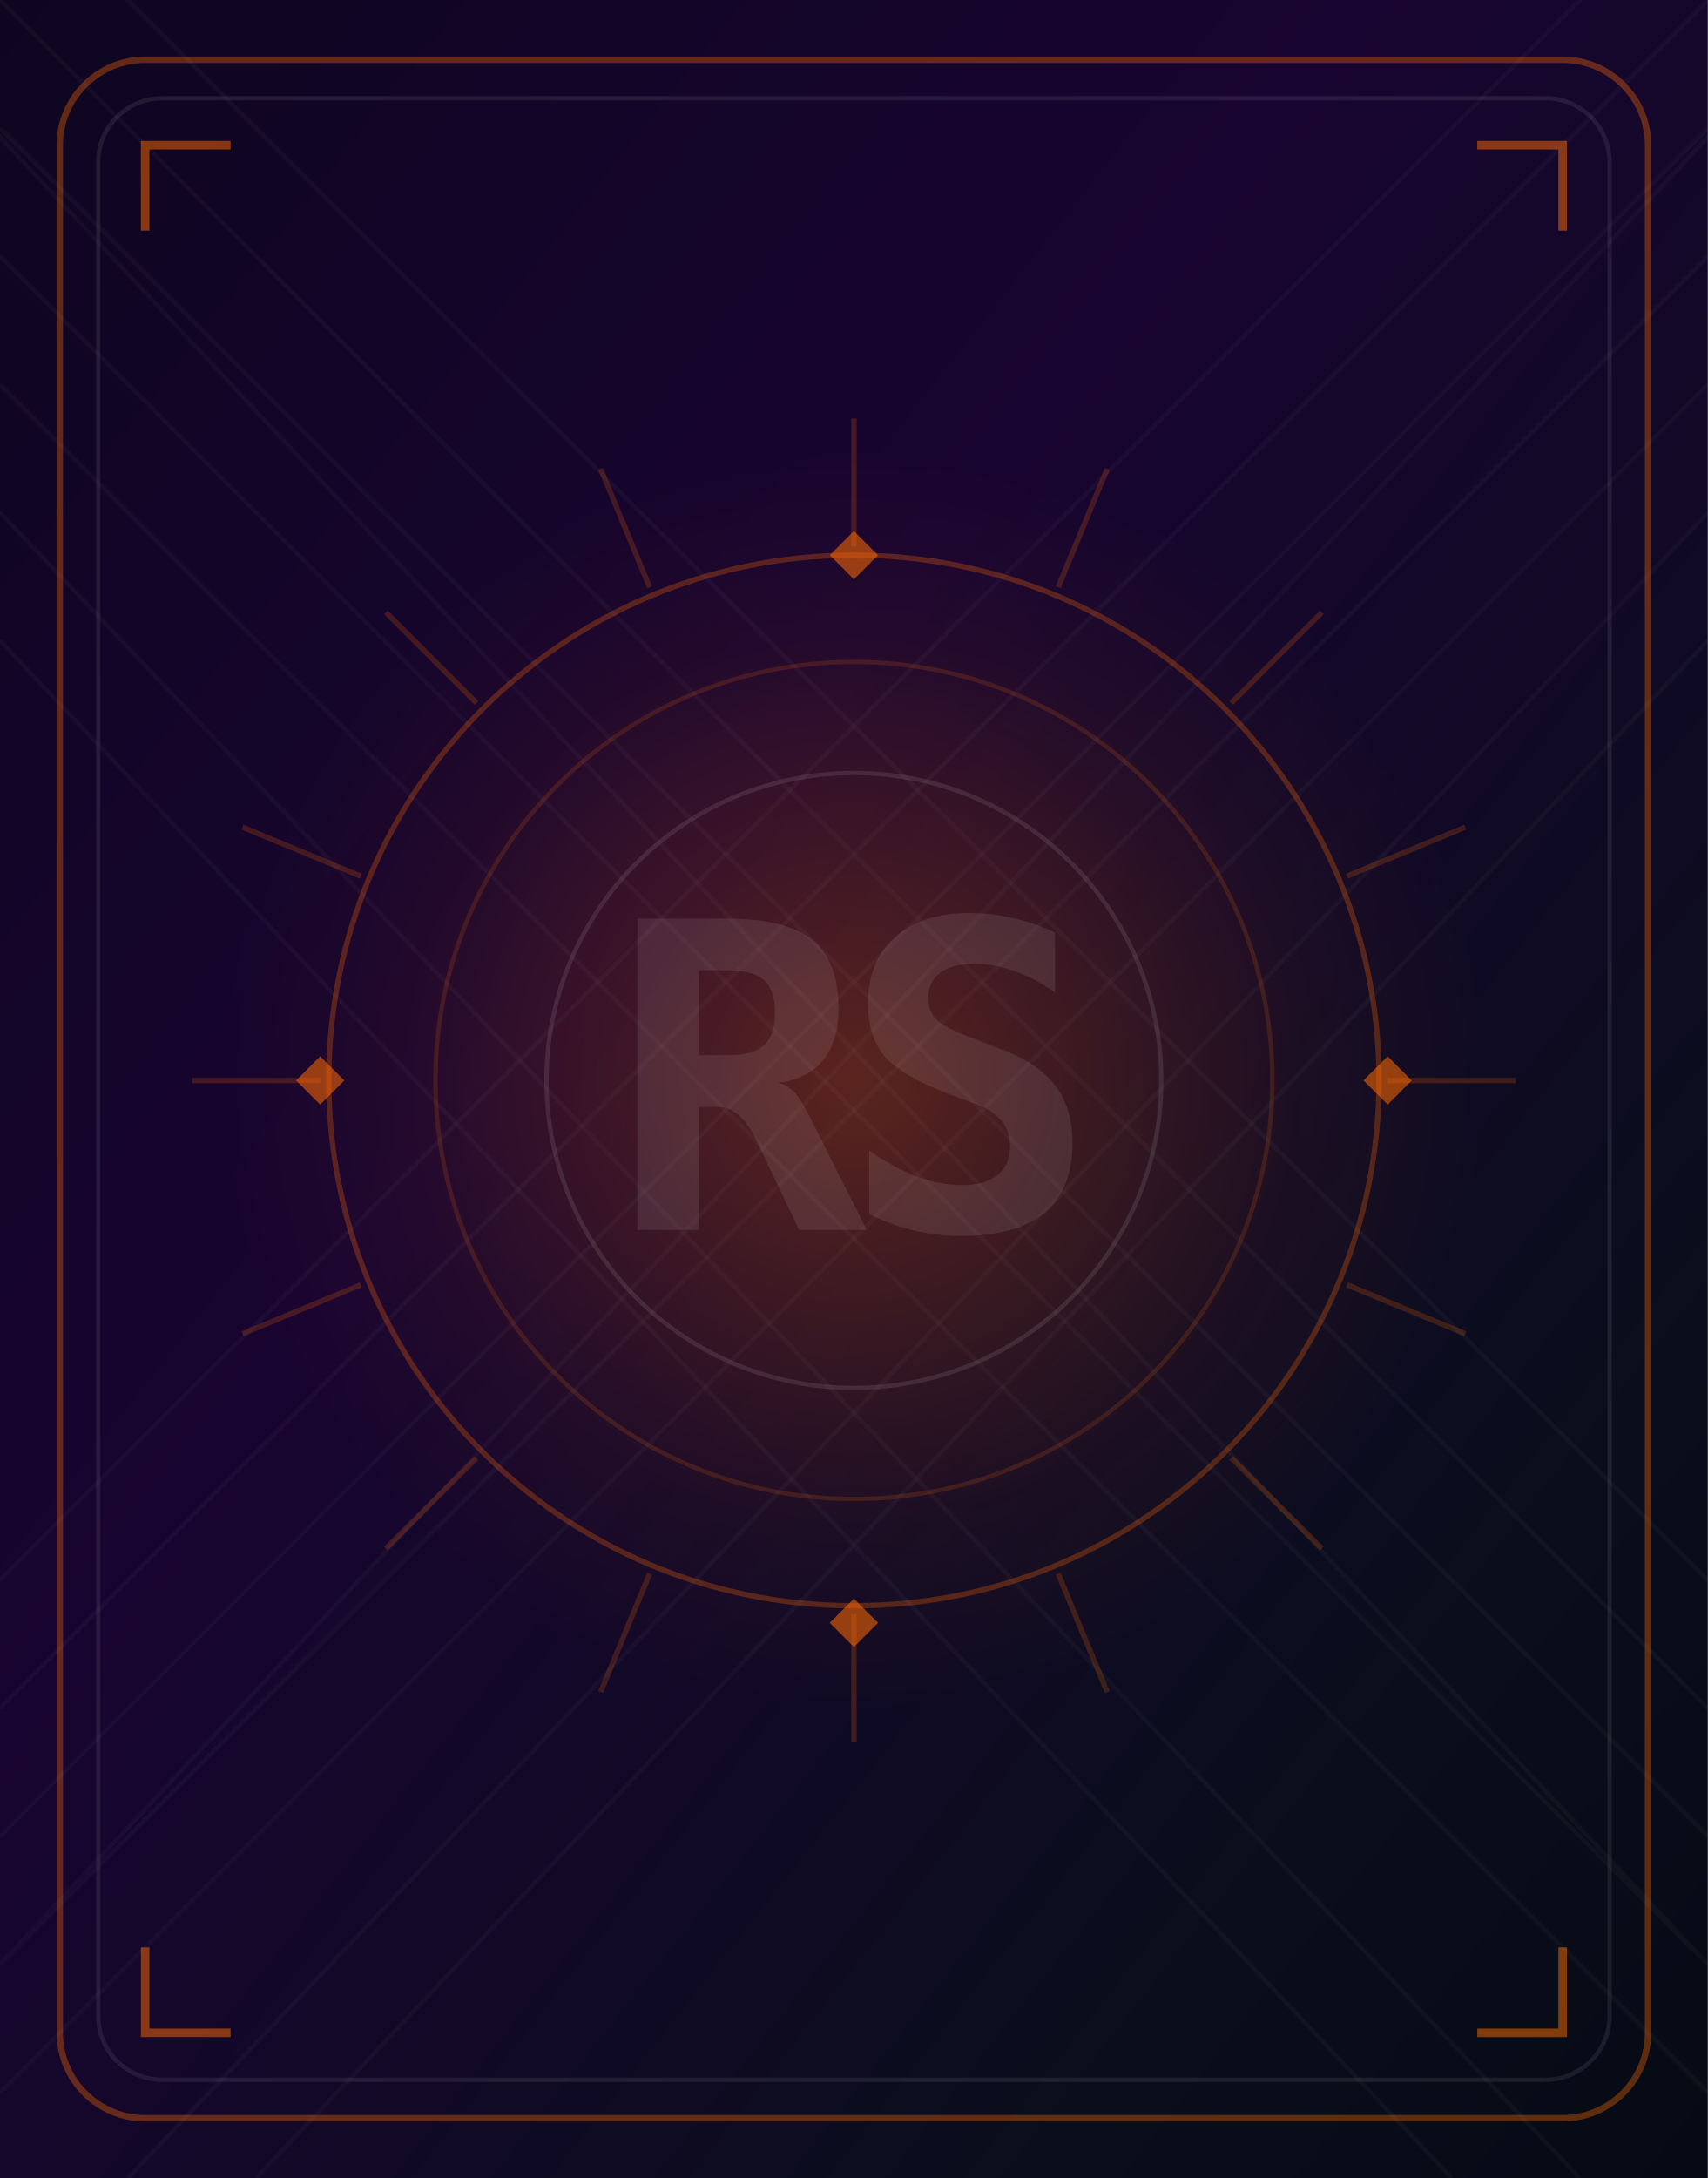
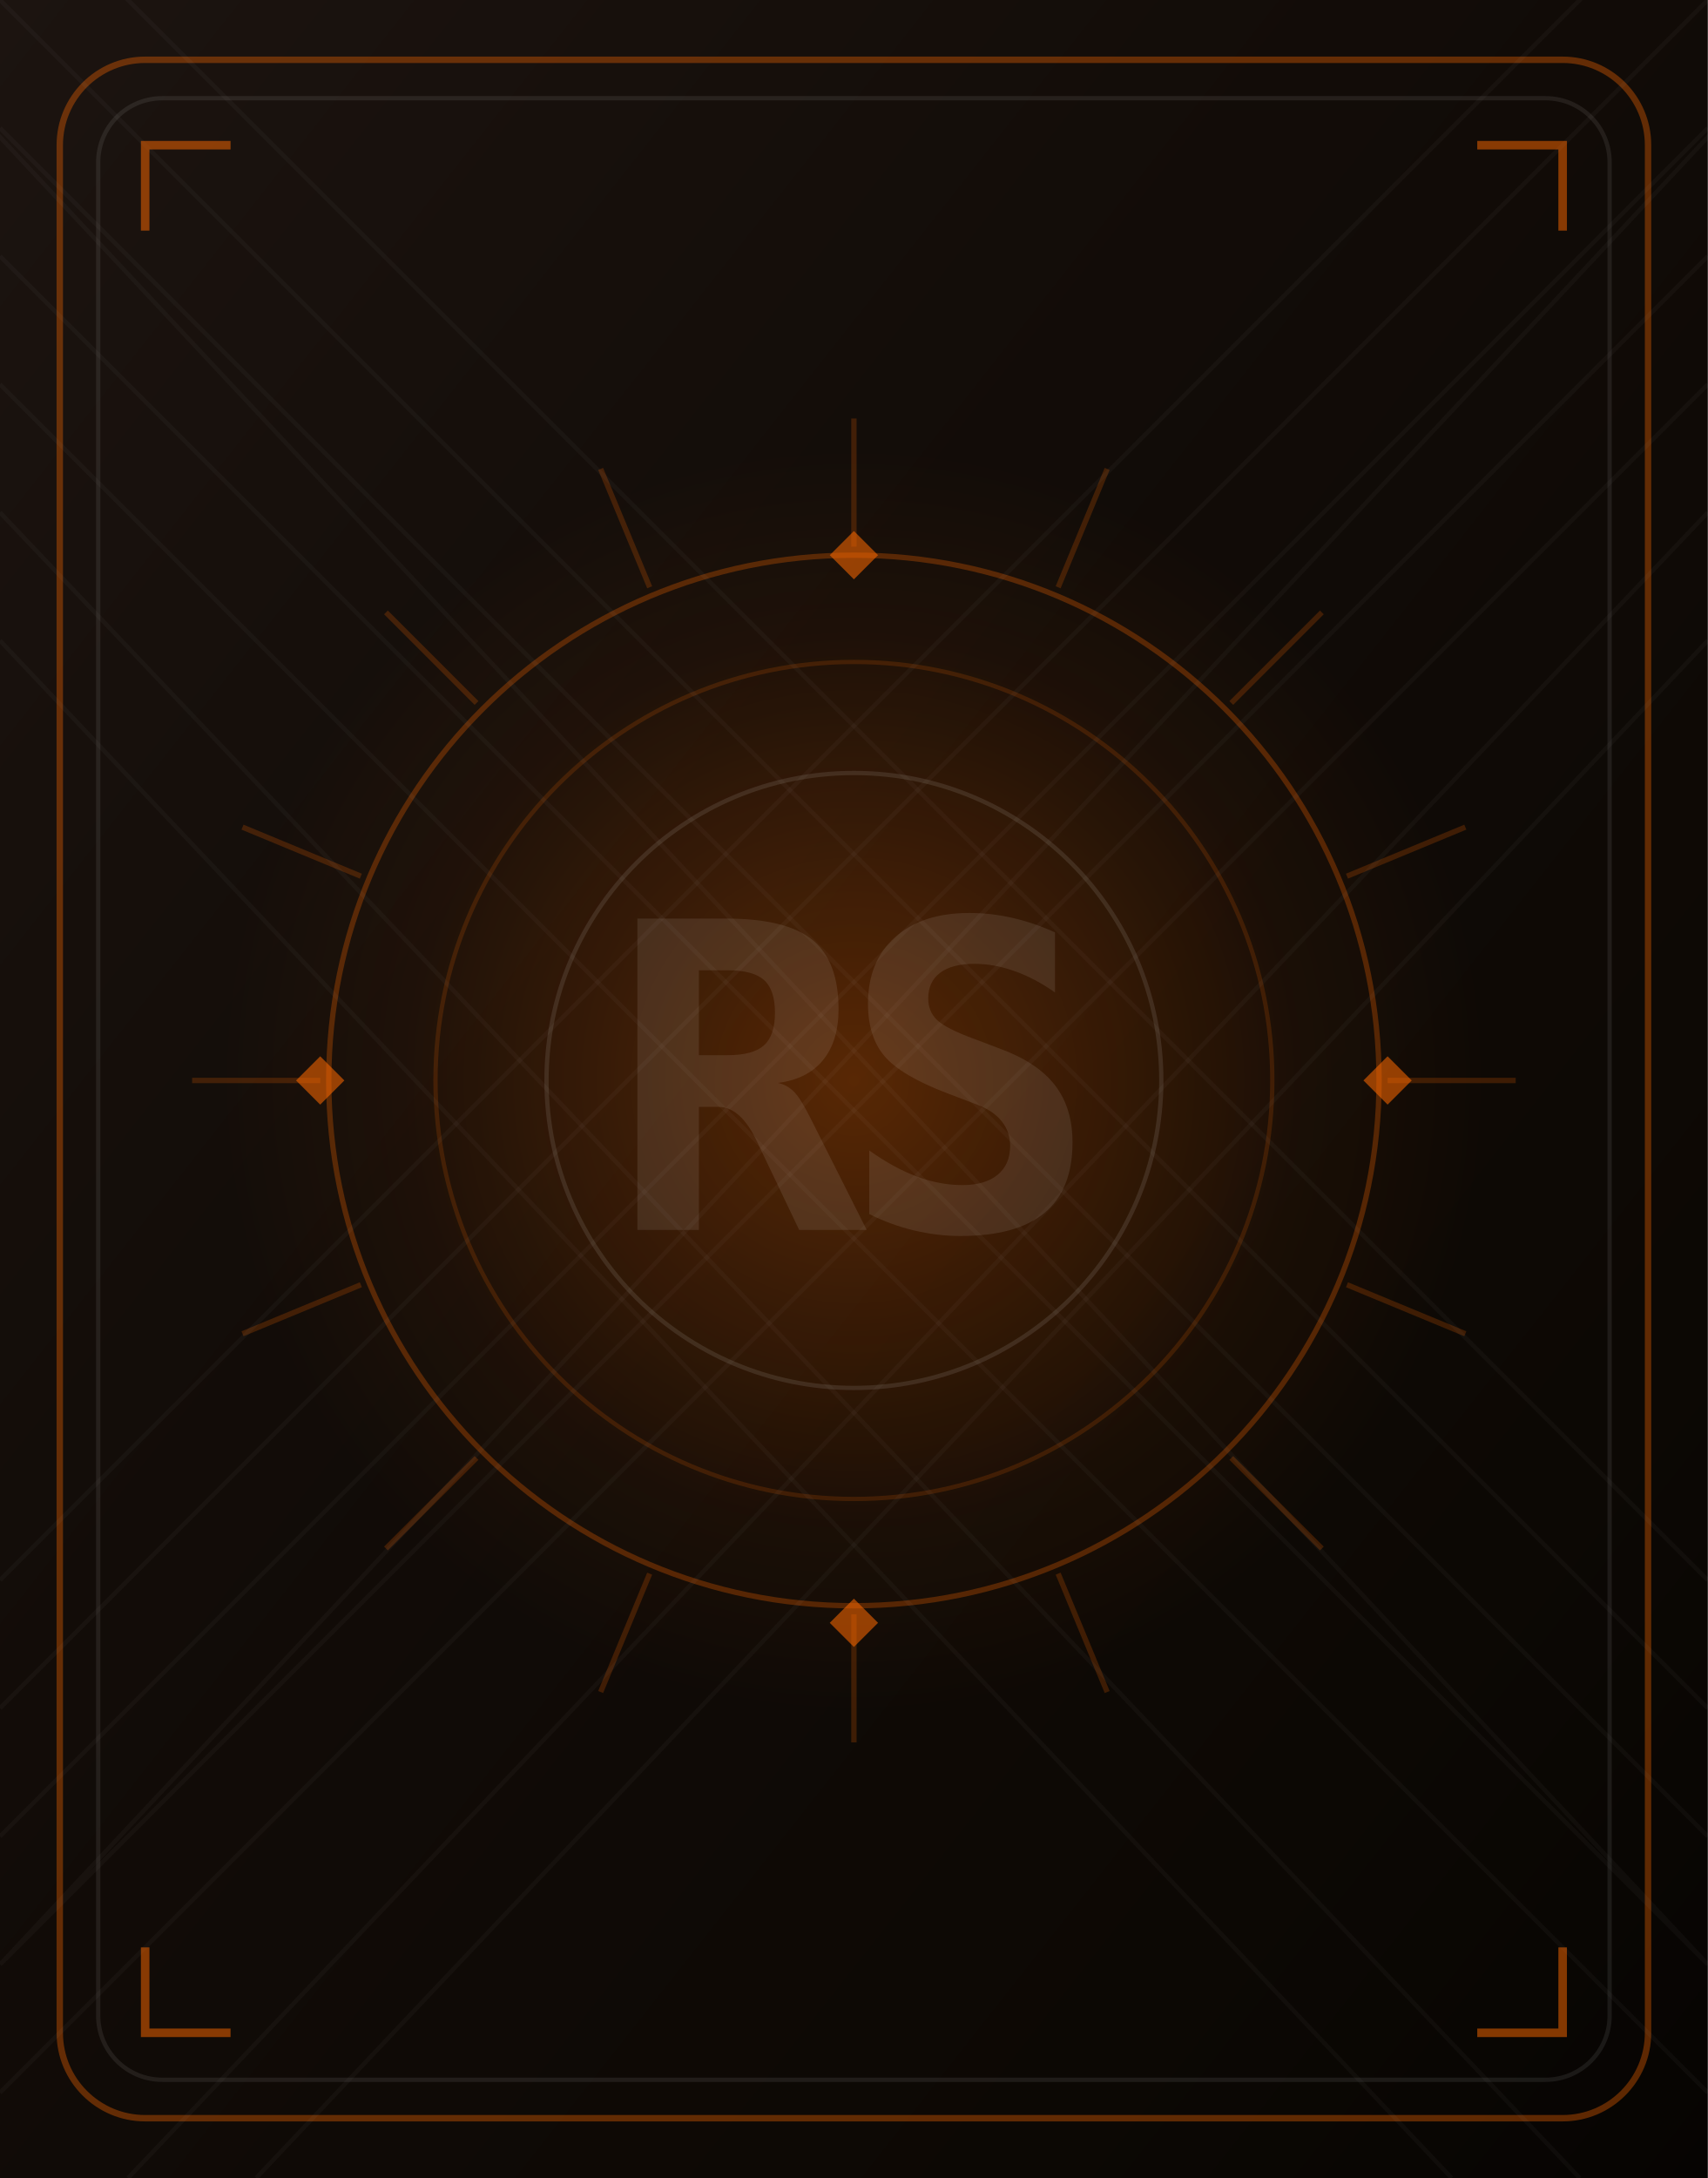
- <svg xmlns="http://www.w3.org/2000/svg" viewBox="0 0 400 510">
+ <svg xmlns="http://www.w3.org/2000/svg" width="400" height="510" viewBox="0 0 400 510">
  <defs>
    <linearGradient id="bg" x1="0%" y1="0%" x2="100%" y2="100%">
-       <stop offset="0%" stop-color="#0e0620" />
-       <stop offset="40%" stop-color="#180430" />
-       <stop offset="80%" stop-color="#0a0e1c" />
-       <stop offset="100%" stop-color="#060a14" />
+       <stop offset="0%" stop-color="#1c1410" />
+       <stop offset="40%" stop-color="#120c08" />
+       <stop offset="80%" stop-color="#0c0804" />
+       <stop offset="100%" stop-color="#060402" />
    </linearGradient>
    <radialGradient id="glow" cx="50%" cy="50%" r="50%">
      <stop offset="0%" stop-color="#ff6a00" stop-opacity="0.30" />
      <stop offset="70%" stop-color="#ff6a00" stop-opacity="0.05" />
      <stop offset="100%" stop-color="#ff6a00" stop-opacity="0" />
    </radialGradient>
  </defs>
  <rect width="400" height="510" fill="url(#bg)" />
  <rect x="14" y="14" width="372" height="482" rx="20" fill="none" stroke="#ff6a00" stroke-opacity="0.35" stroke-width="1.5" />
  <rect x="23" y="23" width="354" height="464" rx="15" fill="none" stroke="#ffffff" stroke-opacity="0.08" stroke-width="1" />
  <circle cx="200" cy="253" r="150" fill="url(#glow)" />
  <circle cx="200" cy="253" r="123" fill="none" stroke="#ff6a00" stroke-opacity="0.28" stroke-width="1.25" />
  <circle cx="200" cy="253" r="98" fill="none" stroke="#ff6a00" stroke-opacity="0.16" stroke-width="1" />
  <circle cx="200" cy="253" r="72" fill="none" stroke="#ffffff" stroke-opacity="0.10" stroke-width="1" />
  <g stroke="#ff6a00" stroke-opacity="0.20" stroke-width="1.25">
    <line x1="200" y1="98" x2="200" y2="128" transform="rotate(0 200 253)" />
    <line x1="200" y1="98" x2="200" y2="128" transform="rotate(22.5 200 253)" />
    <line x1="200" y1="98" x2="200" y2="128" transform="rotate(45 200 253)" />
    <line x1="200" y1="98" x2="200" y2="128" transform="rotate(67.5 200 253)" />
    <line x1="200" y1="98" x2="200" y2="128" transform="rotate(90 200 253)" />
    <line x1="200" y1="98" x2="200" y2="128" transform="rotate(112.5 200 253)" />
    <line x1="200" y1="98" x2="200" y2="128" transform="rotate(135 200 253)" />
    <line x1="200" y1="98" x2="200" y2="128" transform="rotate(157.5 200 253)" />
    <line x1="200" y1="98" x2="200" y2="128" transform="rotate(180 200 253)" />
    <line x1="200" y1="98" x2="200" y2="128" transform="rotate(202.5 200 253)" />
    <line x1="200" y1="98" x2="200" y2="128" transform="rotate(225 200 253)" />
    <line x1="200" y1="98" x2="200" y2="128" transform="rotate(247.5 200 253)" />
    <line x1="200" y1="98" x2="200" y2="128" transform="rotate(270 200 253)" />
    <line x1="200" y1="98" x2="200" y2="128" transform="rotate(292.5 200 253)" />
    <line x1="200" y1="98" x2="200" y2="128" transform="rotate(315 200 253)" />
    <line x1="200" y1="98" x2="200" y2="128" transform="rotate(337.5 200 253)" />
  </g>
  <g fill="#ff6a00" fill-opacity="0.55">
    <rect x="196" y="126" width="8" height="8" transform="rotate(45 200 130)" />
    <rect x="196" y="376" width="8" height="8" transform="rotate(45 200 380)" />
    <rect x="71" y="249" width="8" height="8" transform="rotate(45 75 253)" />
    <rect x="321" y="249" width="8" height="8" transform="rotate(45 325 253)" />
  </g>
  <g stroke="#ffffff" stroke-opacity="0.03">
    <path d="M0 30 L400 430 M0 60 L400 460 M0 90 L400 490 M0 -30 L400 370 M0 0 L400 400 M0 120 L370 510 M0 150 L340 510 M-30 0 L400 460" />
    <path d="M400 30 L0 430 M400 60 L0 460 M400 90 L0 490 M400 -30 L0 370 M400 0 L0 400 M400 120 L30 510 M400 150 L60 510 M430 0 L0 460" />
  </g>
  <text x="200" y="288" text-anchor="middle" font-family="monospace" font-weight="900" font-size="100" letter-spacing="-6" fill="#ffffff" fill-opacity="0.09">RS</text>
  <g stroke="#ff6a00" stroke-opacity="0.5" stroke-width="2" fill="none">
    <path d="M34 54 v-20 h20" />
    <path d="M366 54 v-20 h-20" />
    <path d="M34 456 v20 h20" />
    <path d="M366 456 v20 h-20" />
  </g>
</svg>
